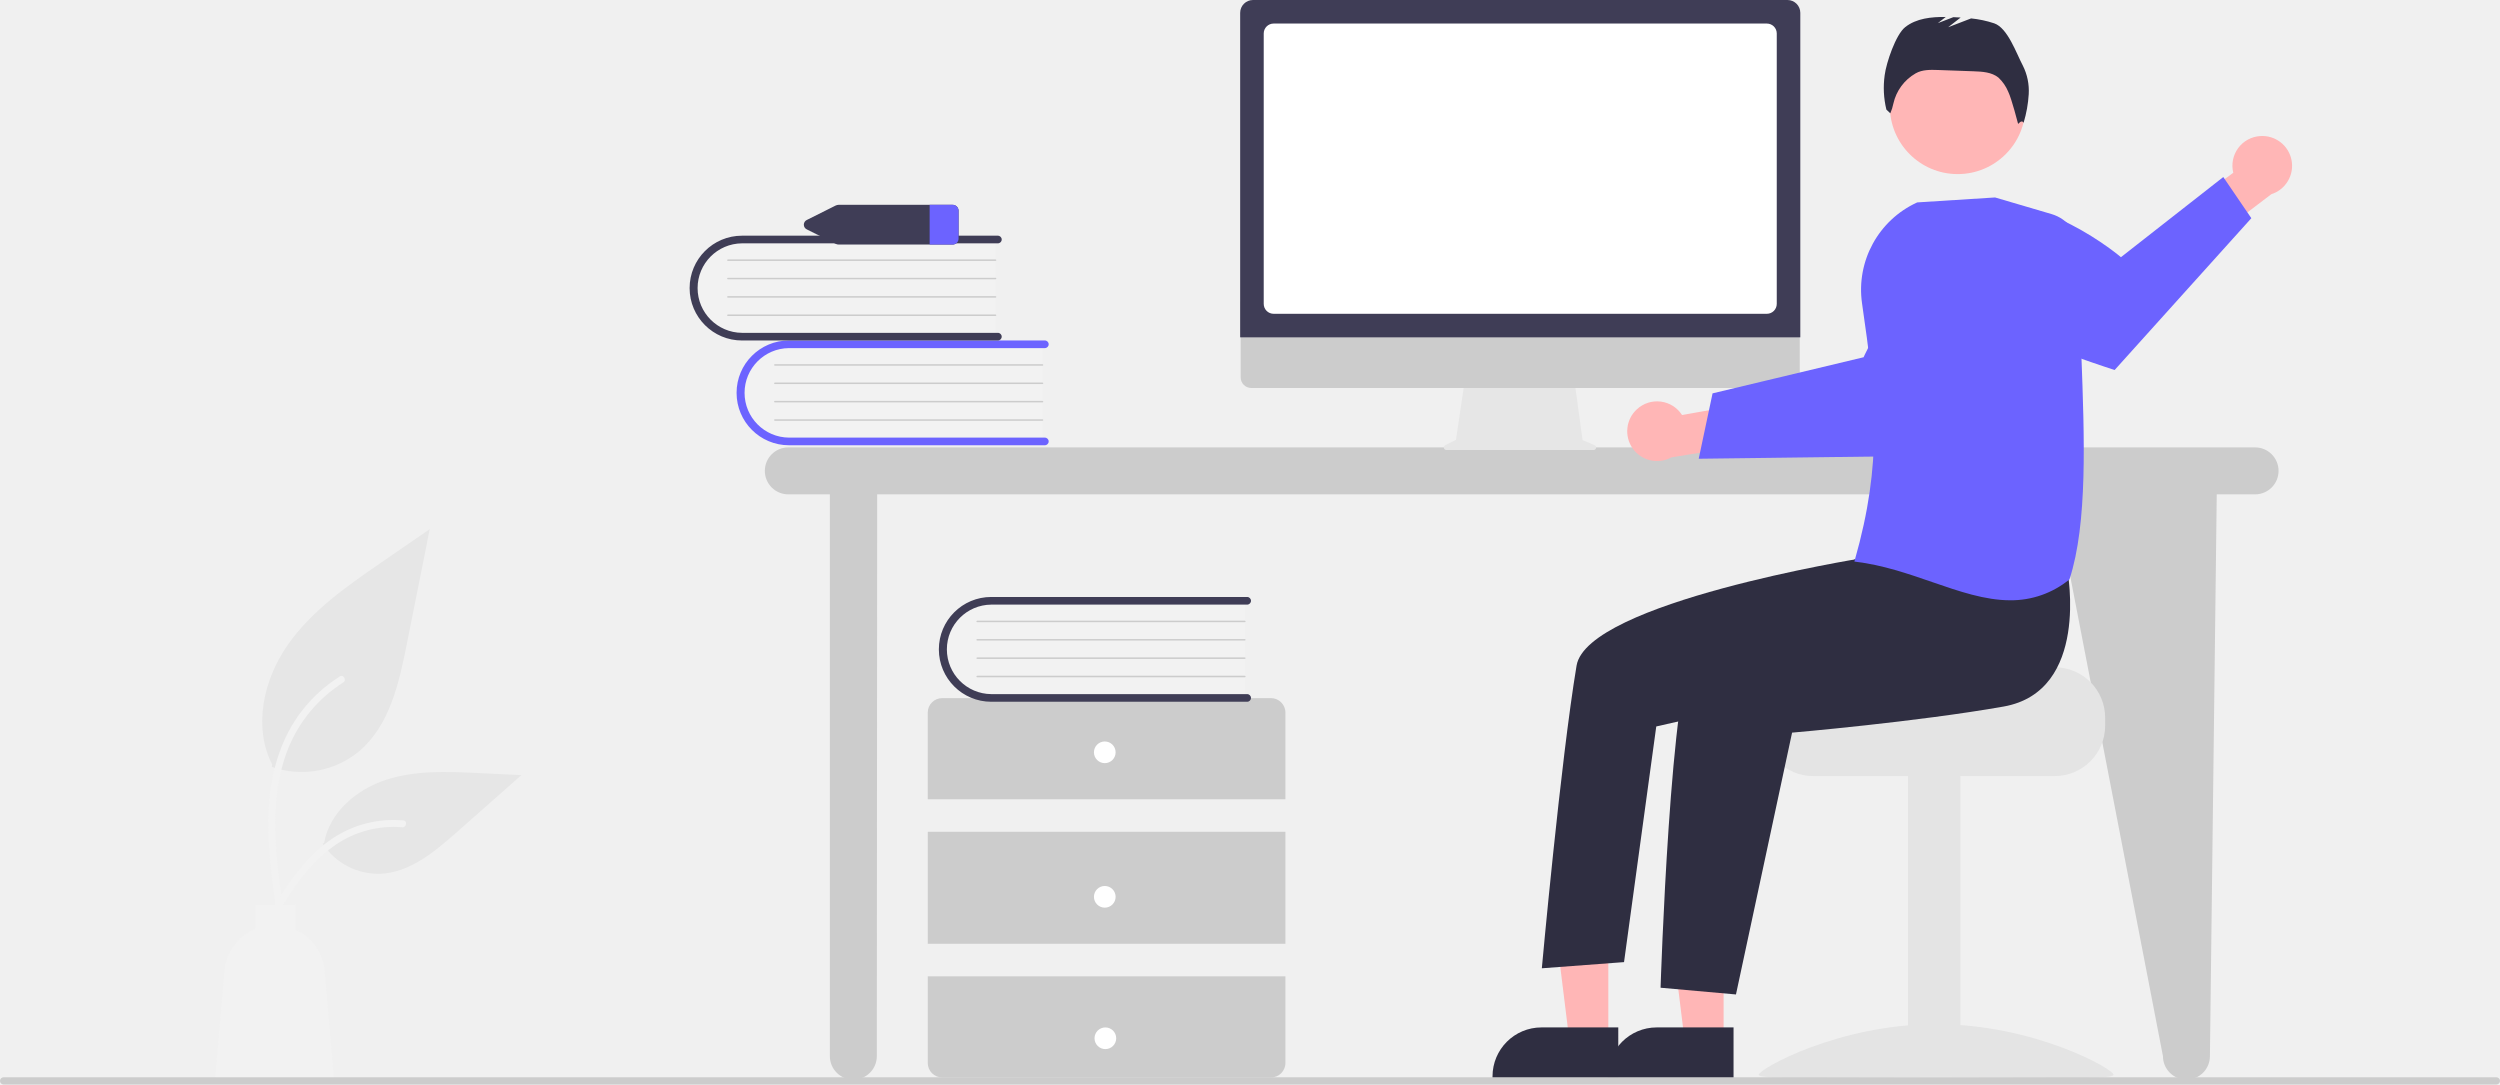
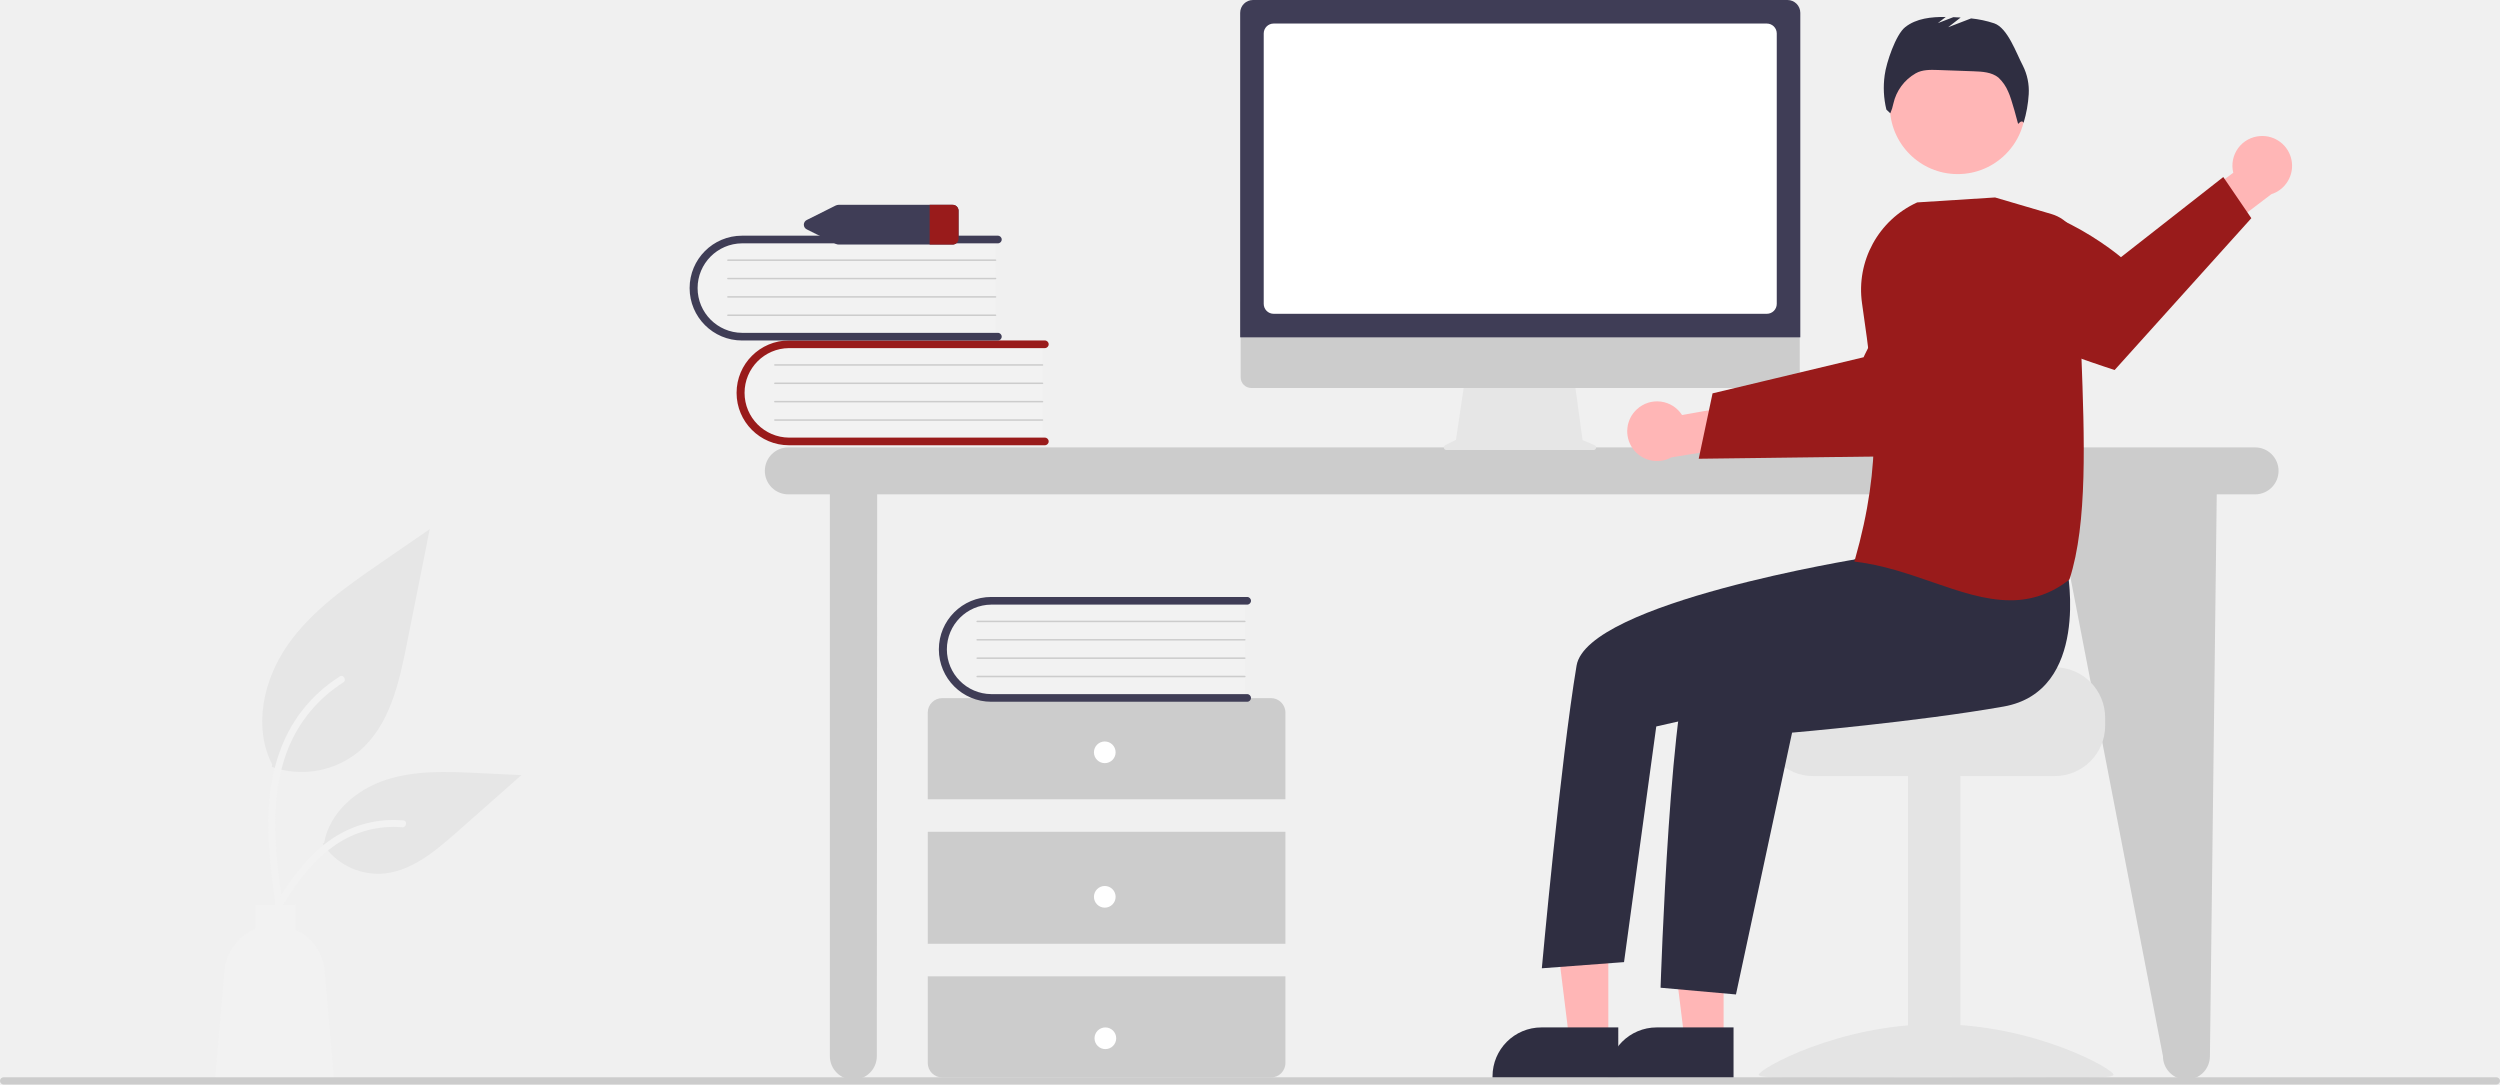
<svg xmlns="http://www.w3.org/2000/svg" id="b19d21a7-7bc0-44bd-ab2a-ad7473c6bec7" data-name="Layer 1" width="979.327" height="424.837" viewBox="0 0 979.327 424.837">
  <path d="M993.718,412.839H419.142a9.199,9.199,0,0,0,0,18.398H435.417V651.303a9.199,9.199,0,0,0,18.398,0l.14-220.065h461.156l42.52,220.065a9.199,9.199,0,1,0,18.398,0l2.676-220.065h15.014a9.199,9.199,0,0,0,0-18.398Z" transform="translate(-110.3366 -237.5817)" fill="#ccc" />
  <path d="M518.737,371.85v38.955H421.141a19.489,19.489,0,1,1-1.355-38.955q.677-.024,1.355,0Z" transform="translate(-110.3366 -237.5817)" fill="#f2f2f2" />
-   <path d="M521.134,410.506a1.499,1.499,0,0,1-1.498,1.498H419.403a20.526,20.526,0,0,1,0-41.052H519.636a1.498,1.498,0,1,1,0,2.997H419.403a17.53,17.53,0,0,0,0,35.059H519.636A1.499,1.499,0,0,1,521.134,410.506Z" transform="translate(-110.3366 -237.5817)" fill="#6c63ff" />
+   <path d="M521.134,410.506a1.499,1.499,0,0,1-1.498,1.498H419.403a20.526,20.526,0,0,1,0-41.052H519.636a1.498,1.498,0,1,1,0,2.997H419.403a17.53,17.53,0,0,0,0,35.059H519.636A1.499,1.499,0,0,1,521.134,410.506Z" transform="translate(-110.3366 -237.5817)" fill="#991b1b" />
  <path d="M518.737,380.84H413.859a.3.3,0,0,1-.006-.599H518.737a.3.3,0,0,1,0,.599Z" transform="translate(-110.3366 -237.5817)" fill="#ccc" />
  <path d="M518.737,388.032H413.859a.3.3,0,0,1-.006-.599H518.737a.3.3,0,0,1,0,.599Z" transform="translate(-110.3366 -237.5817)" fill="#ccc" />
  <path d="M518.737,395.223H413.859a.3.3,0,0,1-.006-.599H518.737a.3.3,0,0,1,0,.599Z" transform="translate(-110.3366 -237.5817)" fill="#ccc" />
  <path d="M518.737,402.415H413.859a.3.3,0,0,1-.006-.599H518.737a.3.3,0,0,1,0,.599Z" transform="translate(-110.3366 -237.5817)" fill="#ccc" />
  <path d="M500.339,330.809v38.955H402.743a19.489,19.489,0,0,1-1.355-38.955q.677-.024,1.355,0Z" transform="translate(-110.3366 -237.5817)" fill="#f2f2f2" />
  <path d="M502.737,369.464a1.499,1.499,0,0,1-1.498,1.498H401.005a20.526,20.526,0,0,1,0-41.052H501.239a1.498,1.498,0,1,1,0,2.997H401.005a17.53,17.53,0,0,0,0,35.059H501.239A1.499,1.499,0,0,1,502.737,369.464Z" transform="translate(-110.3366 -237.5817)" fill="#3f3d56" />
  <path d="M500.339,339.799H395.461a.3.3,0,0,1-.006-.599H500.339a.3.3,0,0,1,0,.599Z" transform="translate(-110.3366 -237.5817)" fill="#ccc" />
  <path d="M500.339,346.991H395.461a.3.3,0,0,1-.006-.599H500.339a.3.3,0,0,1,0,.599Z" transform="translate(-110.3366 -237.5817)" fill="#ccc" />
  <path d="M500.339,354.182H395.461a.3.3,0,0,1-.006-.599H500.339a.3.3,0,0,1,0,.599Z" transform="translate(-110.3366 -237.5817)" fill="#ccc" />
  <path d="M500.339,361.374H395.461a.3.3,0,0,1-.006-.599H500.339a.3.3,0,0,1,0,.599Z" transform="translate(-110.3366 -237.5817)" fill="#ccc" />
  <path d="M613.874,550.683V516.718a5.661,5.661,0,0,0-5.661-5.661H479.428a5.661,5.661,0,0,0-5.661,5.661v33.965Z" transform="translate(-110.3366 -237.5817)" fill="#ccc" />
  <rect x="363.431" y="325.839" width="140.106" height="43.872" fill="#ccc" />
  <path d="M473.768,620.029V653.994a5.661,5.661,0,0,0,5.661,5.661H608.213a5.661,5.661,0,0,0,5.661-5.661V620.029Z" transform="translate(-110.3366 -237.5817)" fill="#ccc" />
  <circle cx="432.776" cy="294.704" r="4.246" fill="#fff" />
  <circle cx="432.776" cy="351.312" r="4.246" fill="#fff" />
  <circle cx="433.004" cy="406.722" r="4.246" fill="#fff" />
  <path d="M597.989,472.331v38.955H500.393a19.489,19.489,0,0,1-1.356-38.955q.678-.024,1.356,0Z" transform="translate(-110.3366 -237.5817)" fill="#f2f2f2" />
  <path d="M600.386,510.986a1.499,1.499,0,0,1-1.498,1.498H498.655a20.526,20.526,0,0,1-.025-41.052H598.888a1.498,1.498,0,1,1,0,2.997H498.655a17.53,17.53,0,0,0,0,35.059H598.888A1.499,1.499,0,0,1,600.386,510.986Z" transform="translate(-110.3366 -237.5817)" fill="#3f3d56" />
  <path d="M597.989,481.32H493.111a.3.3,0,0,1-.006-.599H597.989a.3.3,0,0,1,0,.599Z" transform="translate(-110.3366 -237.5817)" fill="#ccc" />
  <path d="M597.989,488.512H493.111a.3.3,0,0,1-.006-.599H597.989a.3.3,0,0,1,0,.599Z" transform="translate(-110.3366 -237.5817)" fill="#ccc" />
  <path d="M597.989,495.703H493.111a.3.3,0,0,1-.006-.599H597.989a.3.3,0,0,1,0,.599Z" transform="translate(-110.3366 -237.5817)" fill="#ccc" />
  <path d="M597.989,502.895H493.111a.3.3,0,0,1-.006-.599H597.989a.3.3,0,0,1,0,.599Z" transform="translate(-110.3366 -237.5817)" fill="#ccc" />
  <path d="M483.367,317.814H438.902a2.747,2.747,0,0,0-1.217.283l-11.223,5.618a2.045,2.045,0,0,0,0,3.764l11.223,5.618a2.747,2.747,0,0,0,1.217.283h44.466a2.334,2.334,0,0,0,2.463-2.165v-11.237A2.334,2.334,0,0,0,483.367,317.814Z" transform="translate(-110.3366 -237.5817)" fill="#3f3d56" />
-   <path d="M485.83,319.979v11.237a2.334,2.334,0,0,1-2.463,2.165h-8.859V317.814h8.859A2.334,2.334,0,0,1,485.83,319.979Z" transform="translate(-110.3366 -237.5817)" fill="#6c63ff" />
+   <path d="M485.83,319.979v11.237a2.334,2.334,0,0,1-2.463,2.165h-8.859V317.814h8.859A2.334,2.334,0,0,1,485.83,319.979Z" transform="translate(-110.3366 -237.5817)" fill="#991b1b" />
  <path d="M216.781,537.993a35.34,35.34,0,0,0,34.126-6.011c11.953-10.032,15.7-26.56,18.749-41.864q4.509-22.633,9.019-45.266l-18.882,13.002c-13.579,9.35-27.464,18.999-36.866,32.542S209.421,522.426,216.975,537.08" transform="translate(-110.3366 -237.5817)" fill="#e6e6e6" />
  <path d="M218.395,592.797c-1.911-13.921-3.876-28.02-2.536-42.09,1.191-12.496,5.003-24.7,12.764-34.707a57.736,57.736,0,0,1,14.813-13.423c1.481-.935,2.845,1.413,1.37,2.343a54.888,54.888,0,0,0-21.711,26.196c-4.727,12.023-5.486,25.128-4.671,37.9.493,7.723,1.537,15.396,2.589,23.059a1.406,1.406,0,0,1-.948,1.669,1.365,1.365,0,0,1-1.669-.948Z" transform="translate(-110.3366 -237.5817)" fill="#f2f2f2" />
  <path d="M236.802,568.164a26.014,26.014,0,0,0,22.666,11.699c11.474-.545,21.04-8.553,29.651-16.156l25.47-22.488-16.857-.807c-12.122-.58-24.557-1.121-36.104,2.617s-22.195,12.735-24.306,24.686" transform="translate(-110.3366 -237.5817)" fill="#e6e6e6" />
  <path d="M212.994,600.8c9.199-16.276,19.868-34.365,38.933-40.147A43.445,43.445,0,0,1,268.302,558.962c1.739.15,1.304,2.83-.431,2.68a40.361,40.361,0,0,0-26.133,6.914c-7.369,5.016-13.106,11.988-17.962,19.383-2.974,4.529-5.639,9.251-8.303,13.966-.852,1.507-3.341.419-2.479-1.105Z" transform="translate(-110.3366 -237.5817)" fill="#f2f2f2" />
  <path d="M198.255,617.932a19.698,19.698,0,0,1,12.071-16.498v-9.41h15.782v9.706a19.688,19.688,0,0,1,11.414,16.202l3.711,43.138H194.544Z" transform="translate(-110.3366 -237.5817)" fill="#f2f2f2" />
  <path d="M734.973,411.955l-4.695-1.977-3.221-23.536h-42.889l-3.491,23.439-4.2,2.1a.997.997,0,0,0,.446,1.89h57.663A.997.997,0,0,0,734.973,411.955Z" transform="translate(-110.3366 -237.5817)" fill="#e6e6e6" />
  <path d="M811.19,389.574H600.507a4.174,4.174,0,0,1-4.165-4.174V355.691H815.354V385.4A4.174,4.174,0,0,1,811.19,389.574Z" transform="translate(-110.3366 -237.5817)" fill="#ccc" />
  <path d="M815.575,369.732H596.15V242.613a5.037,5.037,0,0,1,5.032-5.032h209.361a5.038,5.038,0,0,1,5.032,5.032Z" transform="translate(-110.3366 -237.5817)" fill="#3f3d56" />
  <path d="M802.469,360.506h-193.214a3.883,3.883,0,0,1-3.879-3.879V250.687a3.884,3.884,0,0,1,3.879-3.879h193.214a3.884,3.884,0,0,1,3.879,3.879V356.627A3.883,3.883,0,0,1,802.469,360.506Z" transform="translate(-110.3366 -237.5817)" fill="#fff" />
  <path d="M751.58,397.887a11.616,11.616,0,0,1,17.666,2.272l26.134-4.646,6.697,15.193-36.999,6.043a11.679,11.679,0,0,1-13.499-18.862Z" transform="translate(-110.3366 -237.5817)" fill="#ffb6b6" />
-   <path d="M775.776,417.286l27.246-.34,3.449-.047,55.433-.698s15.053-14.361,28.161-29.146l-1.837-13.288A54.292,54.292,0,0,0,870.023,340.152C851.25,352.696,840.363,377.526,840.363,377.526l-34.37,8.221-3.438.822-21.356,5.103Z" transform="translate(-110.3366 -237.5817)" fill="#6c63ff" />
+   <path d="M775.776,417.286l27.246-.34,3.449-.047,55.433-.698s15.053-14.361,28.161-29.146l-1.837-13.288A54.292,54.292,0,0,0,870.023,340.152C851.25,352.696,840.363,377.526,840.363,377.526l-34.37,8.221-3.438.822-21.356,5.103Z" transform="translate(-110.3366 -237.5817)" fill="#991b1b" />
  <path d="M915.25,498.962H864.392c0,2.179-55.594,3.948-55.594,3.948a20.309,20.309,0,0,0-3.332,3.158,19.597,19.597,0,0,0-4.58,12.633v3.158a19.746,19.746,0,0,0,19.739,19.739h94.625a19.756,19.756,0,0,0,19.739-19.739v-3.158A19.766,19.766,0,0,0,915.25,498.962Z" transform="translate(-110.3366 -237.5817)" fill="#e4e4e4" />
  <rect x="747.402" y="303.231" width="20.528" height="118.49" fill="#e4e4e4" />
  <path d="M799.312,658.581c0,2.218,31.107.858,69.48.858s69.48,1.36,69.48-.858-31.107-19.807-69.48-19.807S799.312,656.363,799.312,658.581Z" transform="translate(-110.3366 -237.5817)" fill="#e4e4e4" />
  <polygon points="675.186 407.461 659.908 407.46 652.64 348.531 675.188 348.532 675.186 407.461" fill="#ffb6b6" />
  <path d="M789.419,659.852l-49.262-.002v-.623a19.175,19.175,0,0,1,19.174-19.174h.001l30.088.001Z" transform="translate(-110.3366 -237.5817)" fill="#2f2e41" />
  <polygon points="630.031 407.461 614.753 407.46 607.485 348.531 630.033 348.532 630.031 407.461" fill="#ffb6b6" />
  <path d="M744.264,659.852l-49.262-.002v-.623a19.175,19.175,0,0,1,19.174-19.174h.001l30.088.001Z" transform="translate(-110.3366 -237.5817)" fill="#2f2e41" />
  <circle cx="766.887" cy="41.636" r="26.564" fill="#ffb6b6" />
  <path d="M920.217,461.224s8.913,47.131-25,53.132-82.866,10.22-82.866,10.22L790.367,627.143l-29.534-2.637s3.928-123.467,13.588-133.127,70.712-38.583,70.712-38.583Z" transform="translate(-110.3366 -237.5817)" fill="#2f2e41" />
  <path d="M853.983,441.471,839.151,456.351s-107.094,17.25-111.226,41.985c-6.237,37.344-13.605,118.552-13.605,118.552l32.199-2.415,12.626-92.311,51.518-11.719L869.277,478.5Z" transform="translate(-110.3366 -237.5817)" fill="#2f2e41" />
  <path d="M902.785,263.361c-2.622-4.948-5.954-14.808-11.247-16.637a42.077,42.077,0,0,0-9.058-1.93l-8.996,3.46,4.896-3.808q-1.43-.085-2.858-.139l-6.07,2.335,3.105-2.415c-5.659-.058-11.5.53-15.885,3.975-3.738,2.937-7.442,14.062-8.041,18.778a35.917,35.917,0,0,0,.66,13.531l1.537,1.462a18.859,18.859,0,0,0,1.206-3.839,18.181,18.181,0,0,1,8.703-11.806l.084-.047c2.578-1.451,5.707-1.384,8.663-1.278l14.042.505c3.378.122,7.016.335,9.65,2.454a15.888,15.888,0,0,1,3.858,5.589c1.309,2.641,3.866,12.604,3.866,12.604s1.447-1.881,2.14-.481a48.398,48.398,0,0,0,2.014-11.233A22.009,22.009,0,0,0,902.785,263.361Z" transform="translate(-110.3366 -237.5817)" fill="#2f2e41" />
  <path d="M995.694,290.883A11.616,11.616,0,0,0,985.181,305.261l-21.361,15.757,6.41,15.317,29.854-22.676a11.679,11.679,0,0,0-4.389-22.776Z" transform="translate(-110.3366 -237.5817)" fill="#ffb6b6" />
-   <path d="M992.256,323.052l-53.551,59.474s-25.609-8.198-45.415-17.086l-8.898-27.328a54.343,54.343,0,0,1-2.601-19.664c27.456-7.306,59.391,19.879,59.391,19.879l40.085-31.399Z" transform="translate(-110.3366 -237.5817)" fill="#6c63ff" />
-   <path d="M867.301,465.617c-9.554-3.3-19.433-6.713-30.089-7.994l-.458-.055.126-.443c11.031-38.731,8.278-63.507,2.872-100.723a37.591,37.591,0,0,1,21.548-39.501l.065-.03,30.434-1.934.069-.004,22.134,6.51a15.183,15.183,0,0,1,10.867,14.831c-.24,12.239.269,25.904.807,40.371,1.208,32.456,2.457,66.016-4.63,87.792l-.037.114-.095.074a36.099,36.099,0,0,1-23.081,8.108C887.901,472.732,877.762,469.23,867.301,465.617Z" transform="translate(-110.3366 -237.5817)" fill="#6c63ff" />
+   <path d="M992.256,323.052l-53.551,59.474s-25.609-8.198-45.415-17.086l-8.898-27.328a54.343,54.343,0,0,1-2.601-19.664c27.456-7.306,59.391,19.879,59.391,19.879l40.085-31.399Z" transform="translate(-110.3366 -237.5817)" fill="#991b1b" />
+   <path d="M867.301,465.617c-9.554-3.3-19.433-6.713-30.089-7.994l-.458-.055.126-.443c11.031-38.731,8.278-63.507,2.872-100.723a37.591,37.591,0,0,1,21.548-39.501l.065-.03,30.434-1.934.069-.004,22.134,6.51a15.183,15.183,0,0,1,10.867,14.831c-.24,12.239.269,25.904.807,40.371,1.208,32.456,2.457,66.016-4.63,87.792l-.037.114-.095.074a36.099,36.099,0,0,1-23.081,8.108C887.901,472.732,877.762,469.23,867.301,465.617Z" transform="translate(-110.3366 -237.5817)" fill="#991b1b" />
  <path d="M1088.248,662.418H111.752a1.415,1.415,0,1,1,0-2.83h976.496a1.415,1.415,0,1,1,0,2.83Z" transform="translate(-110.3366 -237.5817)" fill="#ccc" />
</svg>
